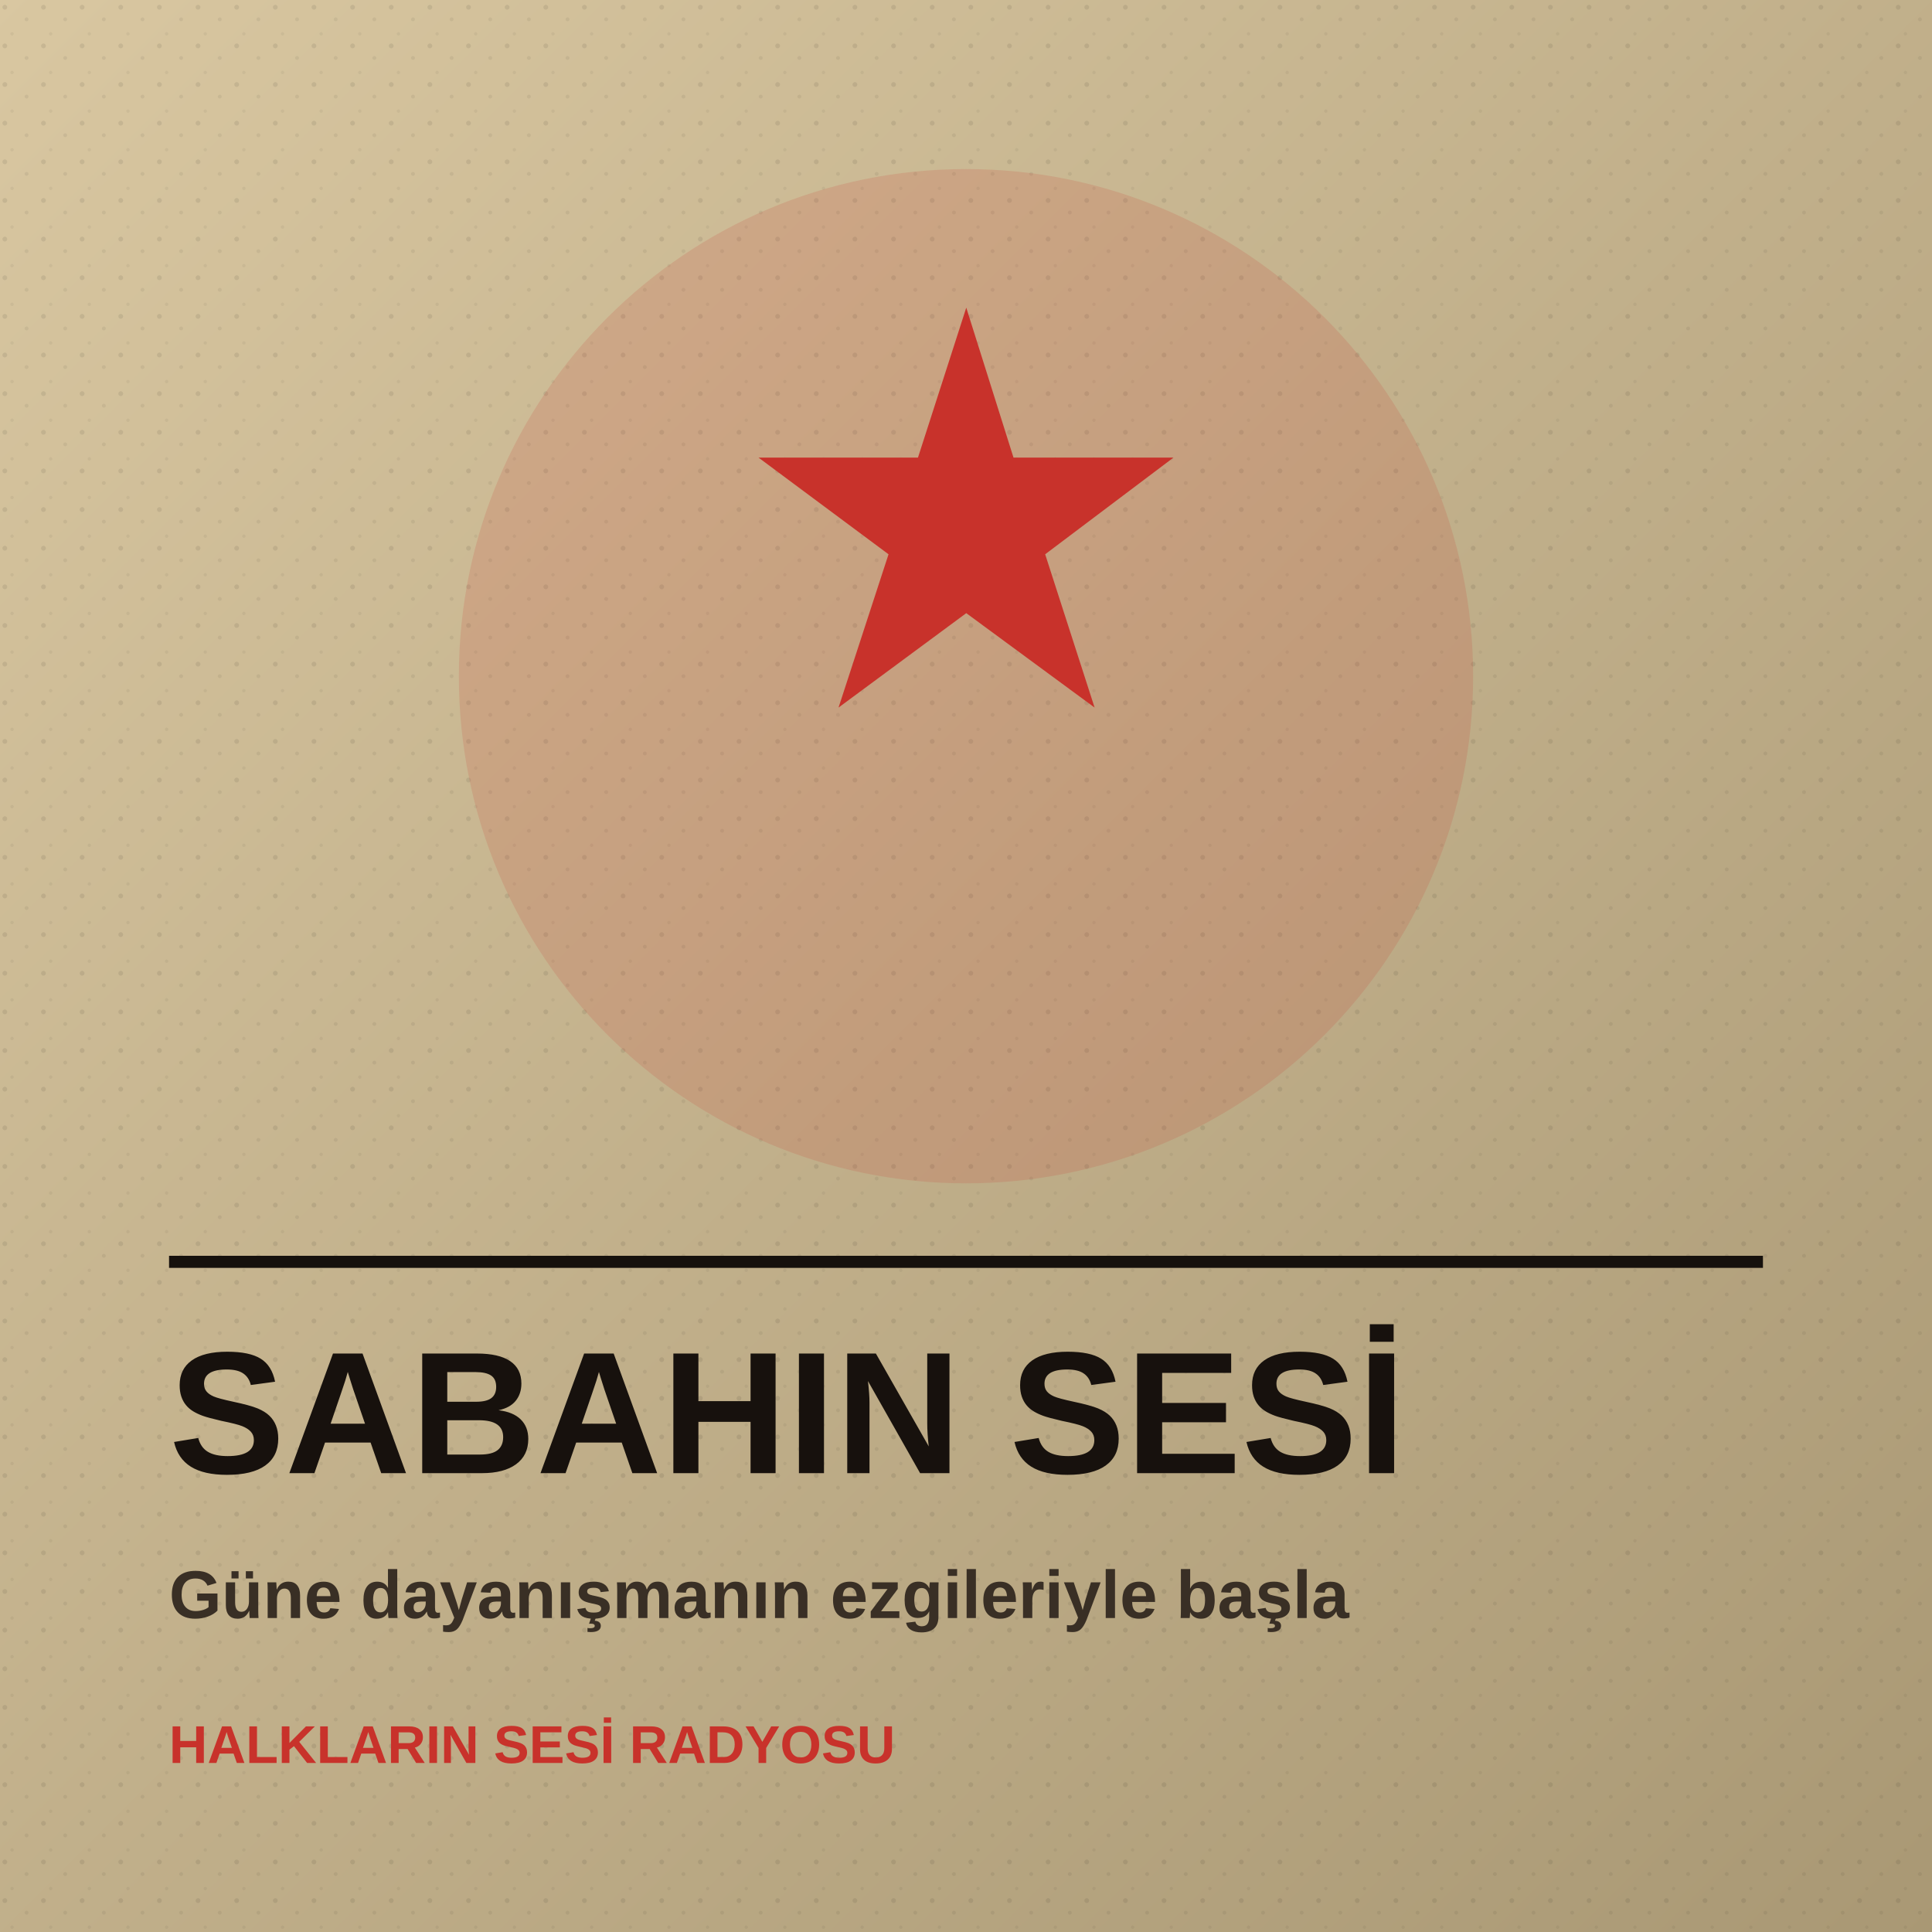
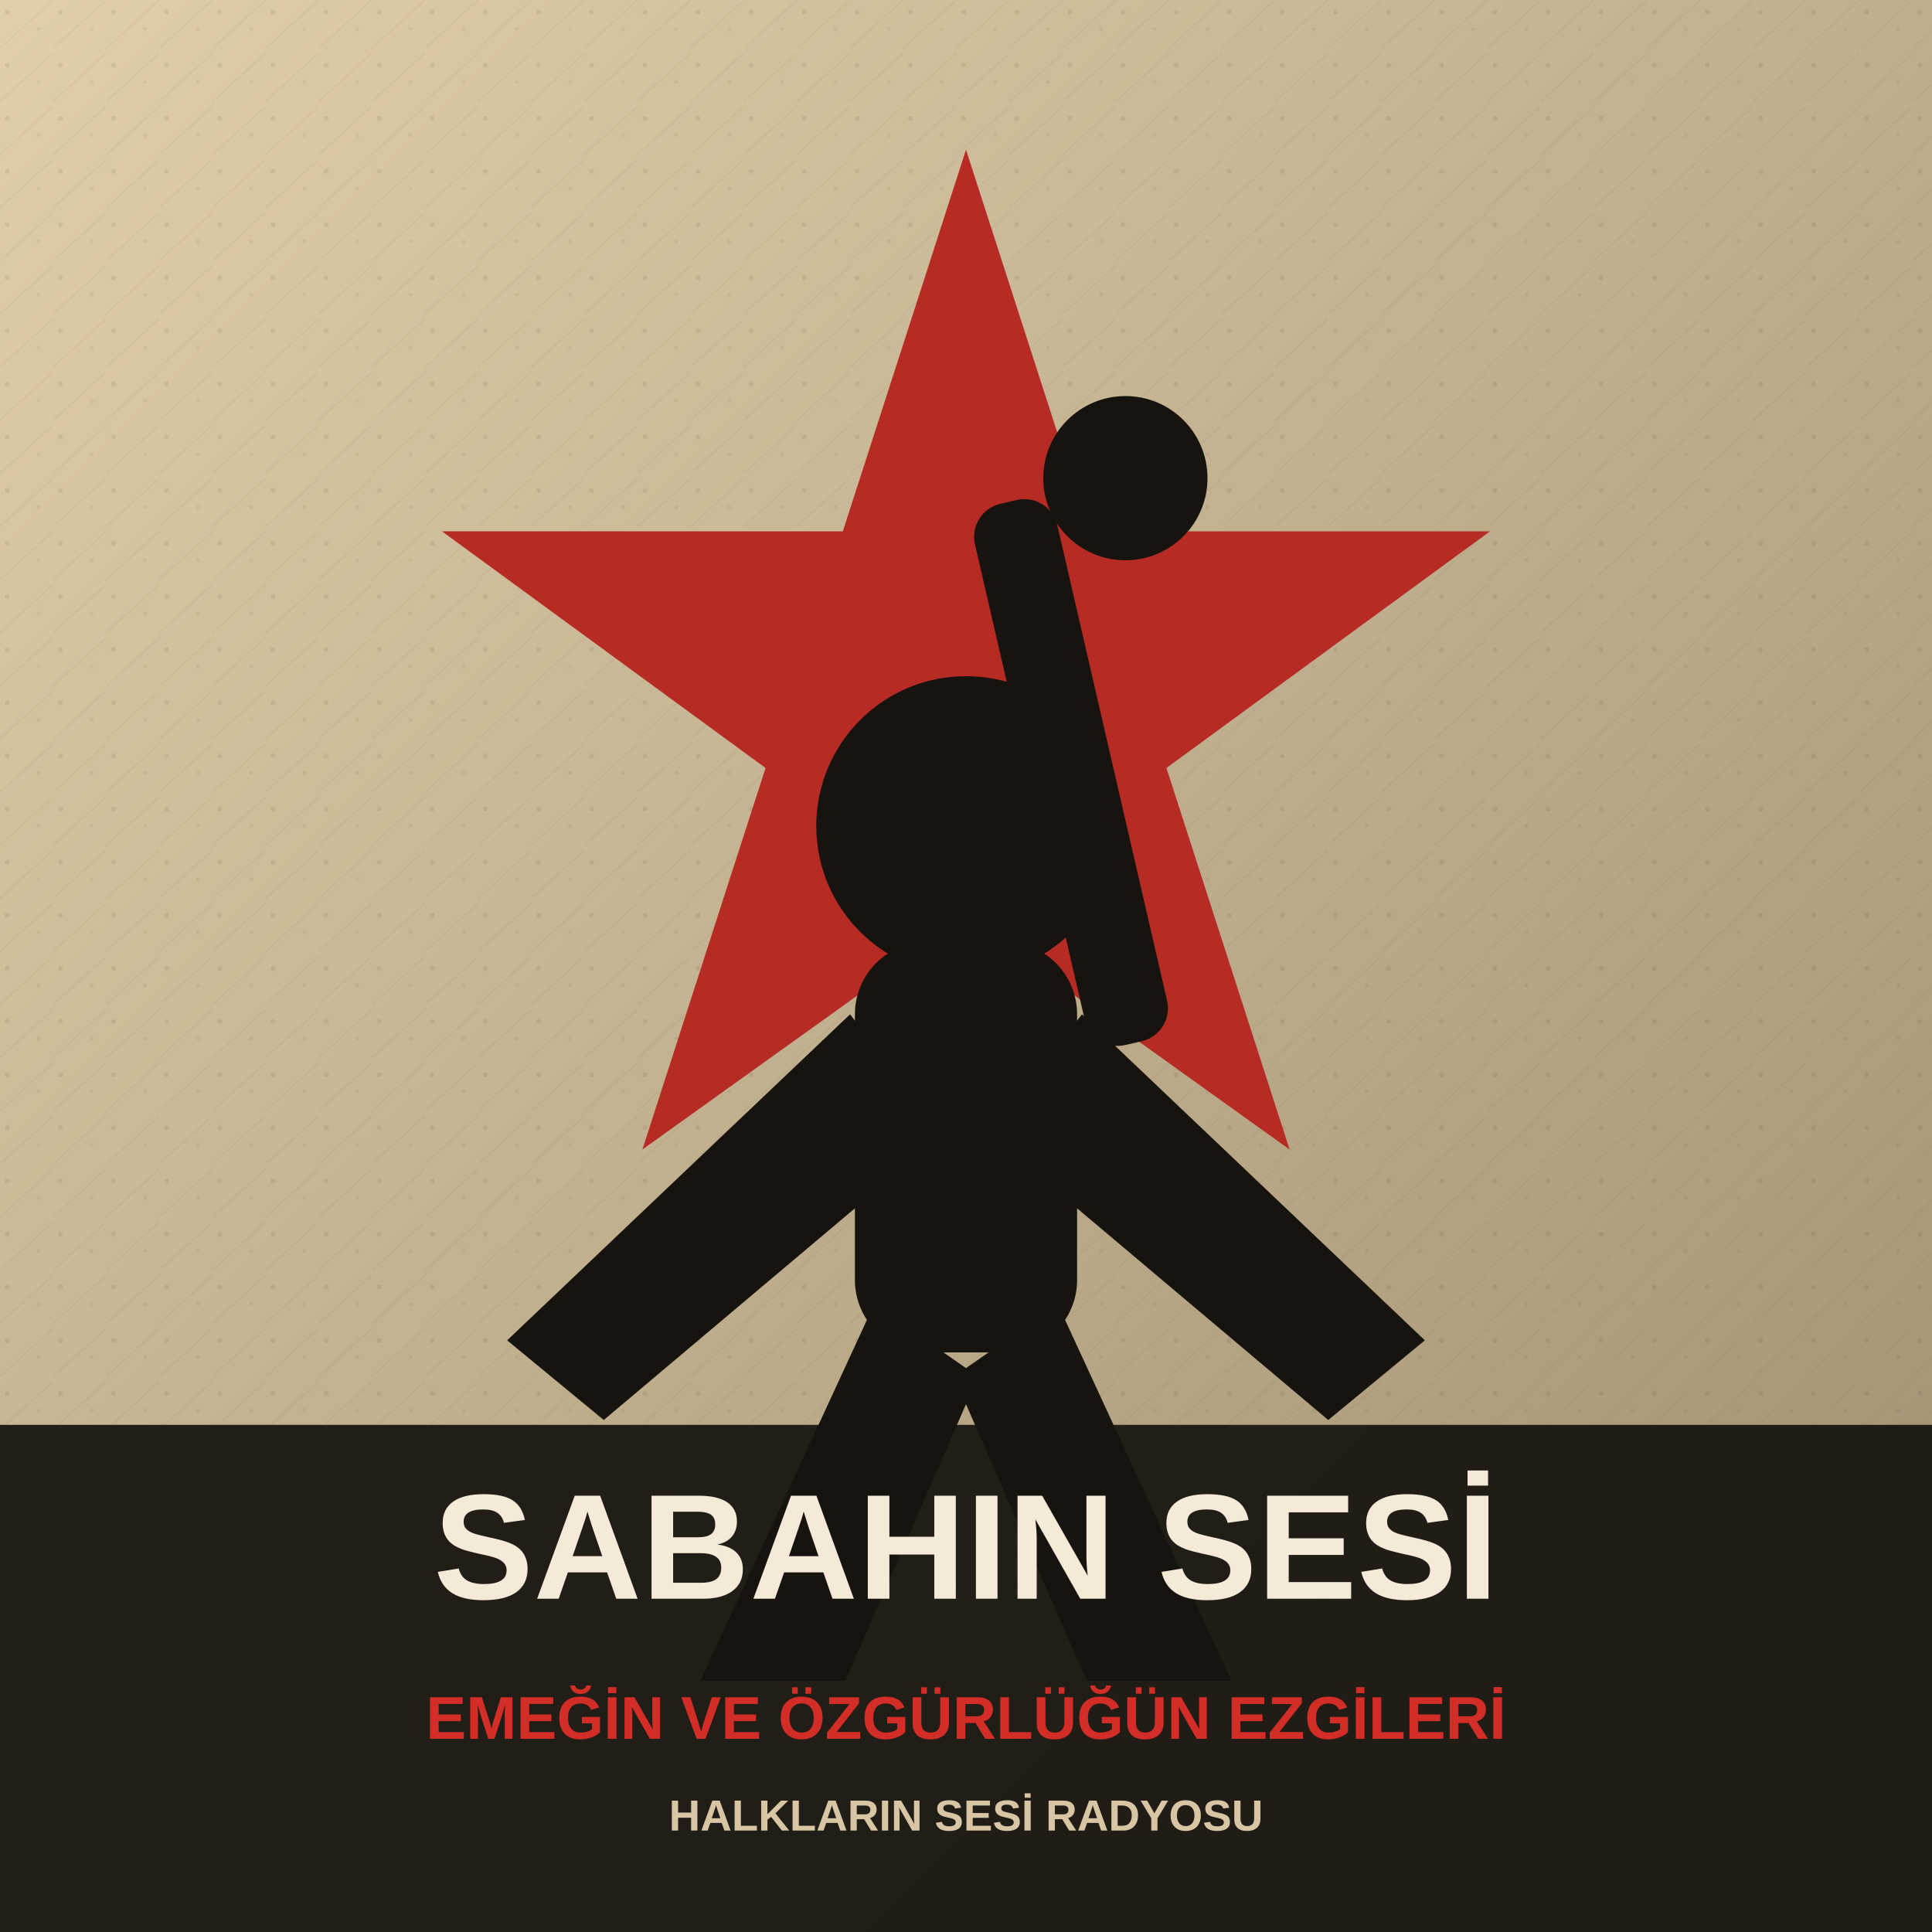
<svg xmlns="http://www.w3.org/2000/svg" viewBox="0 0 800 800">
  <defs>
-     <linearGradient id="bg" x1="0" y1="0" x2="1" y2="1">
-       <stop offset="0" stop-color="#d9c7a1" />
-       <stop offset="1" stop-color="#a99874" />
+     <linearGradient id="paper" x1="0" y1="0" x2="1" y2="1">
+       <stop offset="0" stop-color="#e0cfaa" />
+       <stop offset="1" stop-color="#9f8e6f" />
    </linearGradient>
-     <pattern id="grain" width="16" height="16" patternUnits="userSpaceOnUse">
-       <circle cx="2" cy="3" r="1" fill="#000" opacity=".08" />
-       <circle cx="11" cy="8" r=".8" fill="#000" opacity=".06" />
-       <circle cx="5" cy="14" r=".7" fill="#000" opacity=".05" />
+     <pattern id="grain" width="22" height="22" patternUnits="userSpaceOnUse">
+       <circle cx="3" cy="5" r="1" fill="#000" opacity=".07" />
+       <circle cx="16" cy="12" r=".8" fill="#000" opacity=".05" />
+       <path d="M0 20L22 0" stroke="#000" stroke-width=".6" opacity=".035" />
    </pattern>
  </defs>
-   <rect width="800" height="800" fill="url(#bg)" />
+   <rect width="800" height="800" fill="url(#paper)" />
  <rect width="800" height="800" fill="url(#grain)" />
-   <circle cx="400" cy="280" r="210" fill="#c8322b" opacity=".15" />
-   <text x="400" y="290" text-anchor="middle" font-size="230" fill="#c8322b">★</text>
-   <rect x="70" y="520" width="660" height="5" fill="#16110d" />
-   <text x="70" y="610" font-family="Arial, sans-serif" font-size="72" font-weight="900" fill="#17110d">SABAHIN SESİ</text>
-   <text x="70" y="670" font-family="Arial, sans-serif" font-size="28" font-weight="700" fill="#392f25">Güne dayanışmanın ezgileriyle başla</text>
-   <text x="70" y="730" font-family="Arial, sans-serif" font-size="22" font-weight="700" fill="#c8322b">HALKLARIN SESİ RADYOSU</text>
+   <polygon points="400,62 451,220 617,220 483,318 534,476 400,380 266,476 317,318 183,220 349,220" fill="#b72b25" />
+   <g fill="#17130f">
+     <circle cx="400" cy="342" r="62" />
+     <rect x="354" y="390" width="92" height="170" rx="30" />
+     <path d="M352 420L210 555L250 588L390 470Z" />
+     <path d="M448 420L590 555L550 588L410 470Z" />
+     <path d="M362 540L290 696H350L405 570Z" />
+     <path d="M438 540L510 696H450L395 570Z" />
+     <rect x="426" y="205" width="35" height="230" rx="14" transform="rotate(-13 443 320)" />
+     <circle cx="466" cy="198" r="34" />
+   </g>
+   <rect x="0" y="590" width="800" height="210" fill="#17130f" opacity=".93" />
+   <text x="400" y="662" text-anchor="middle" font-family="Arial" font-size="62" font-weight="900" fill="#f4ead7">SABAHIN SESİ</text>
+   <text x="400" y="720" text-anchor="middle" font-family="Arial" font-size="25" font-weight="700" fill="#d22d27">EMEĞİN VE ÖZGÜRLÜĞÜN EZGİLERİ</text>
+   <text x="400" y="758" text-anchor="middle" font-family="Arial" font-size="18" font-weight="700" fill="#d8c5a4">HALKLARIN SESİ RADYOSU</text>
</svg>
